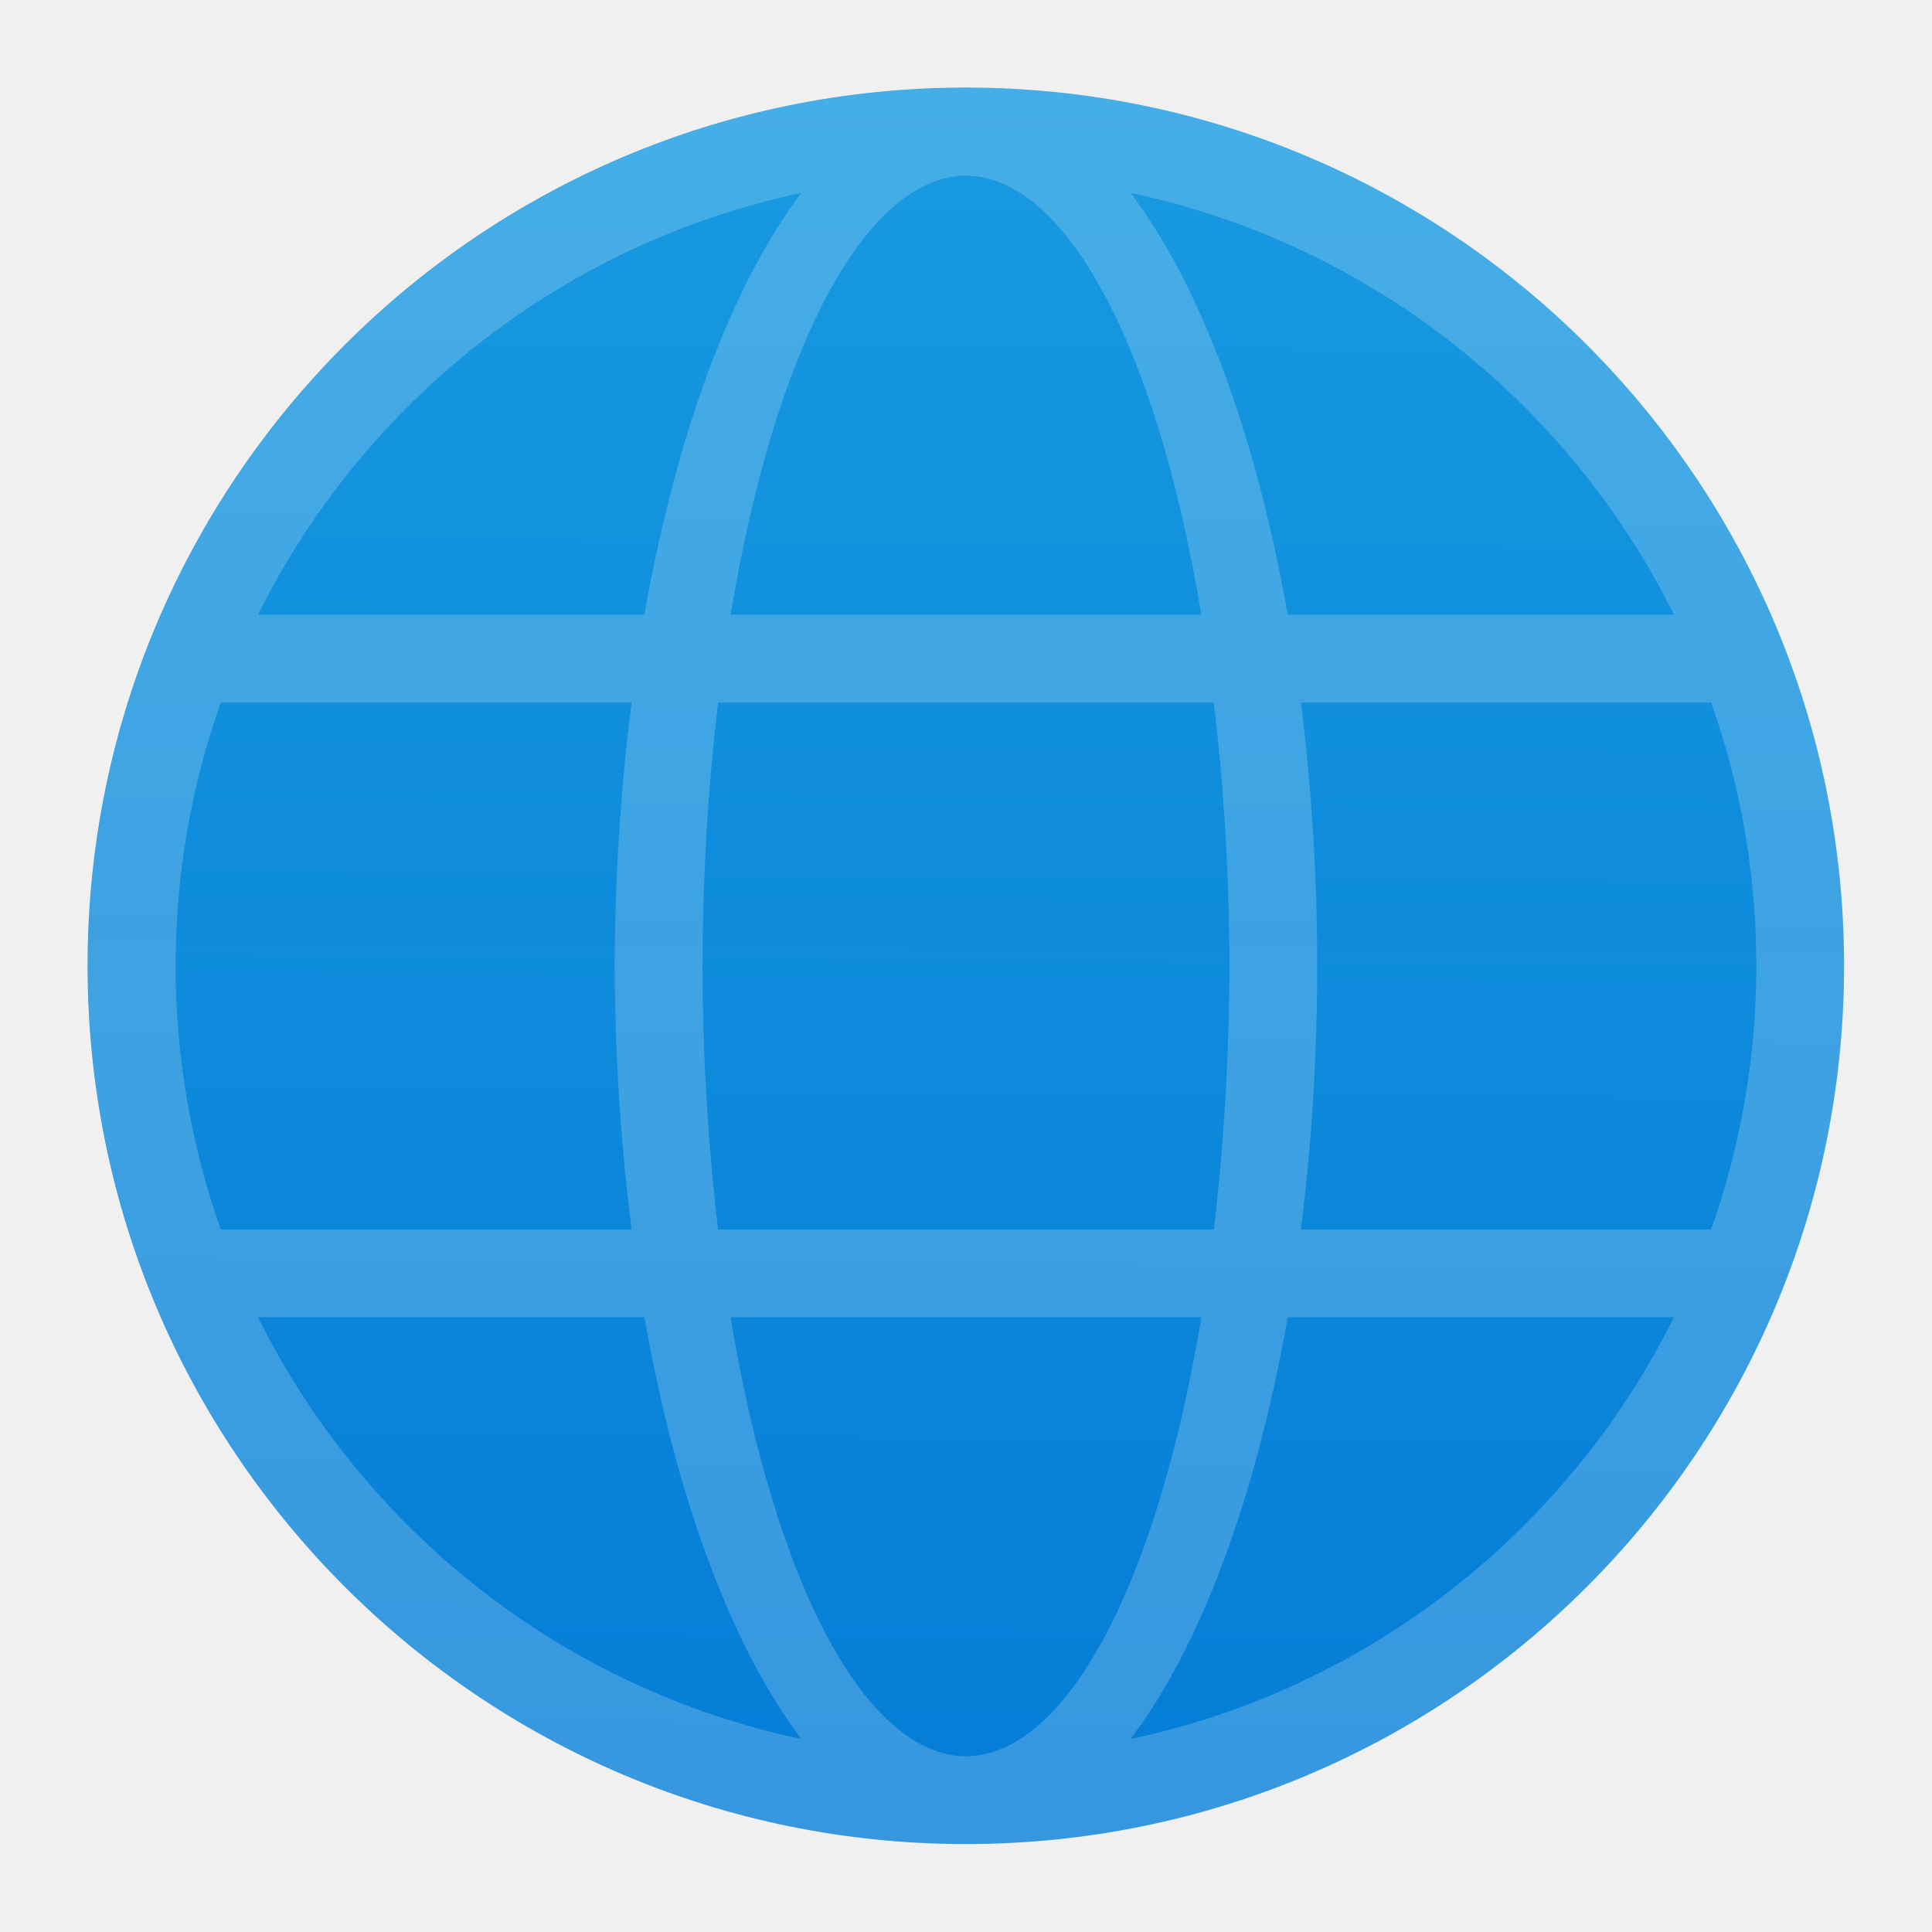
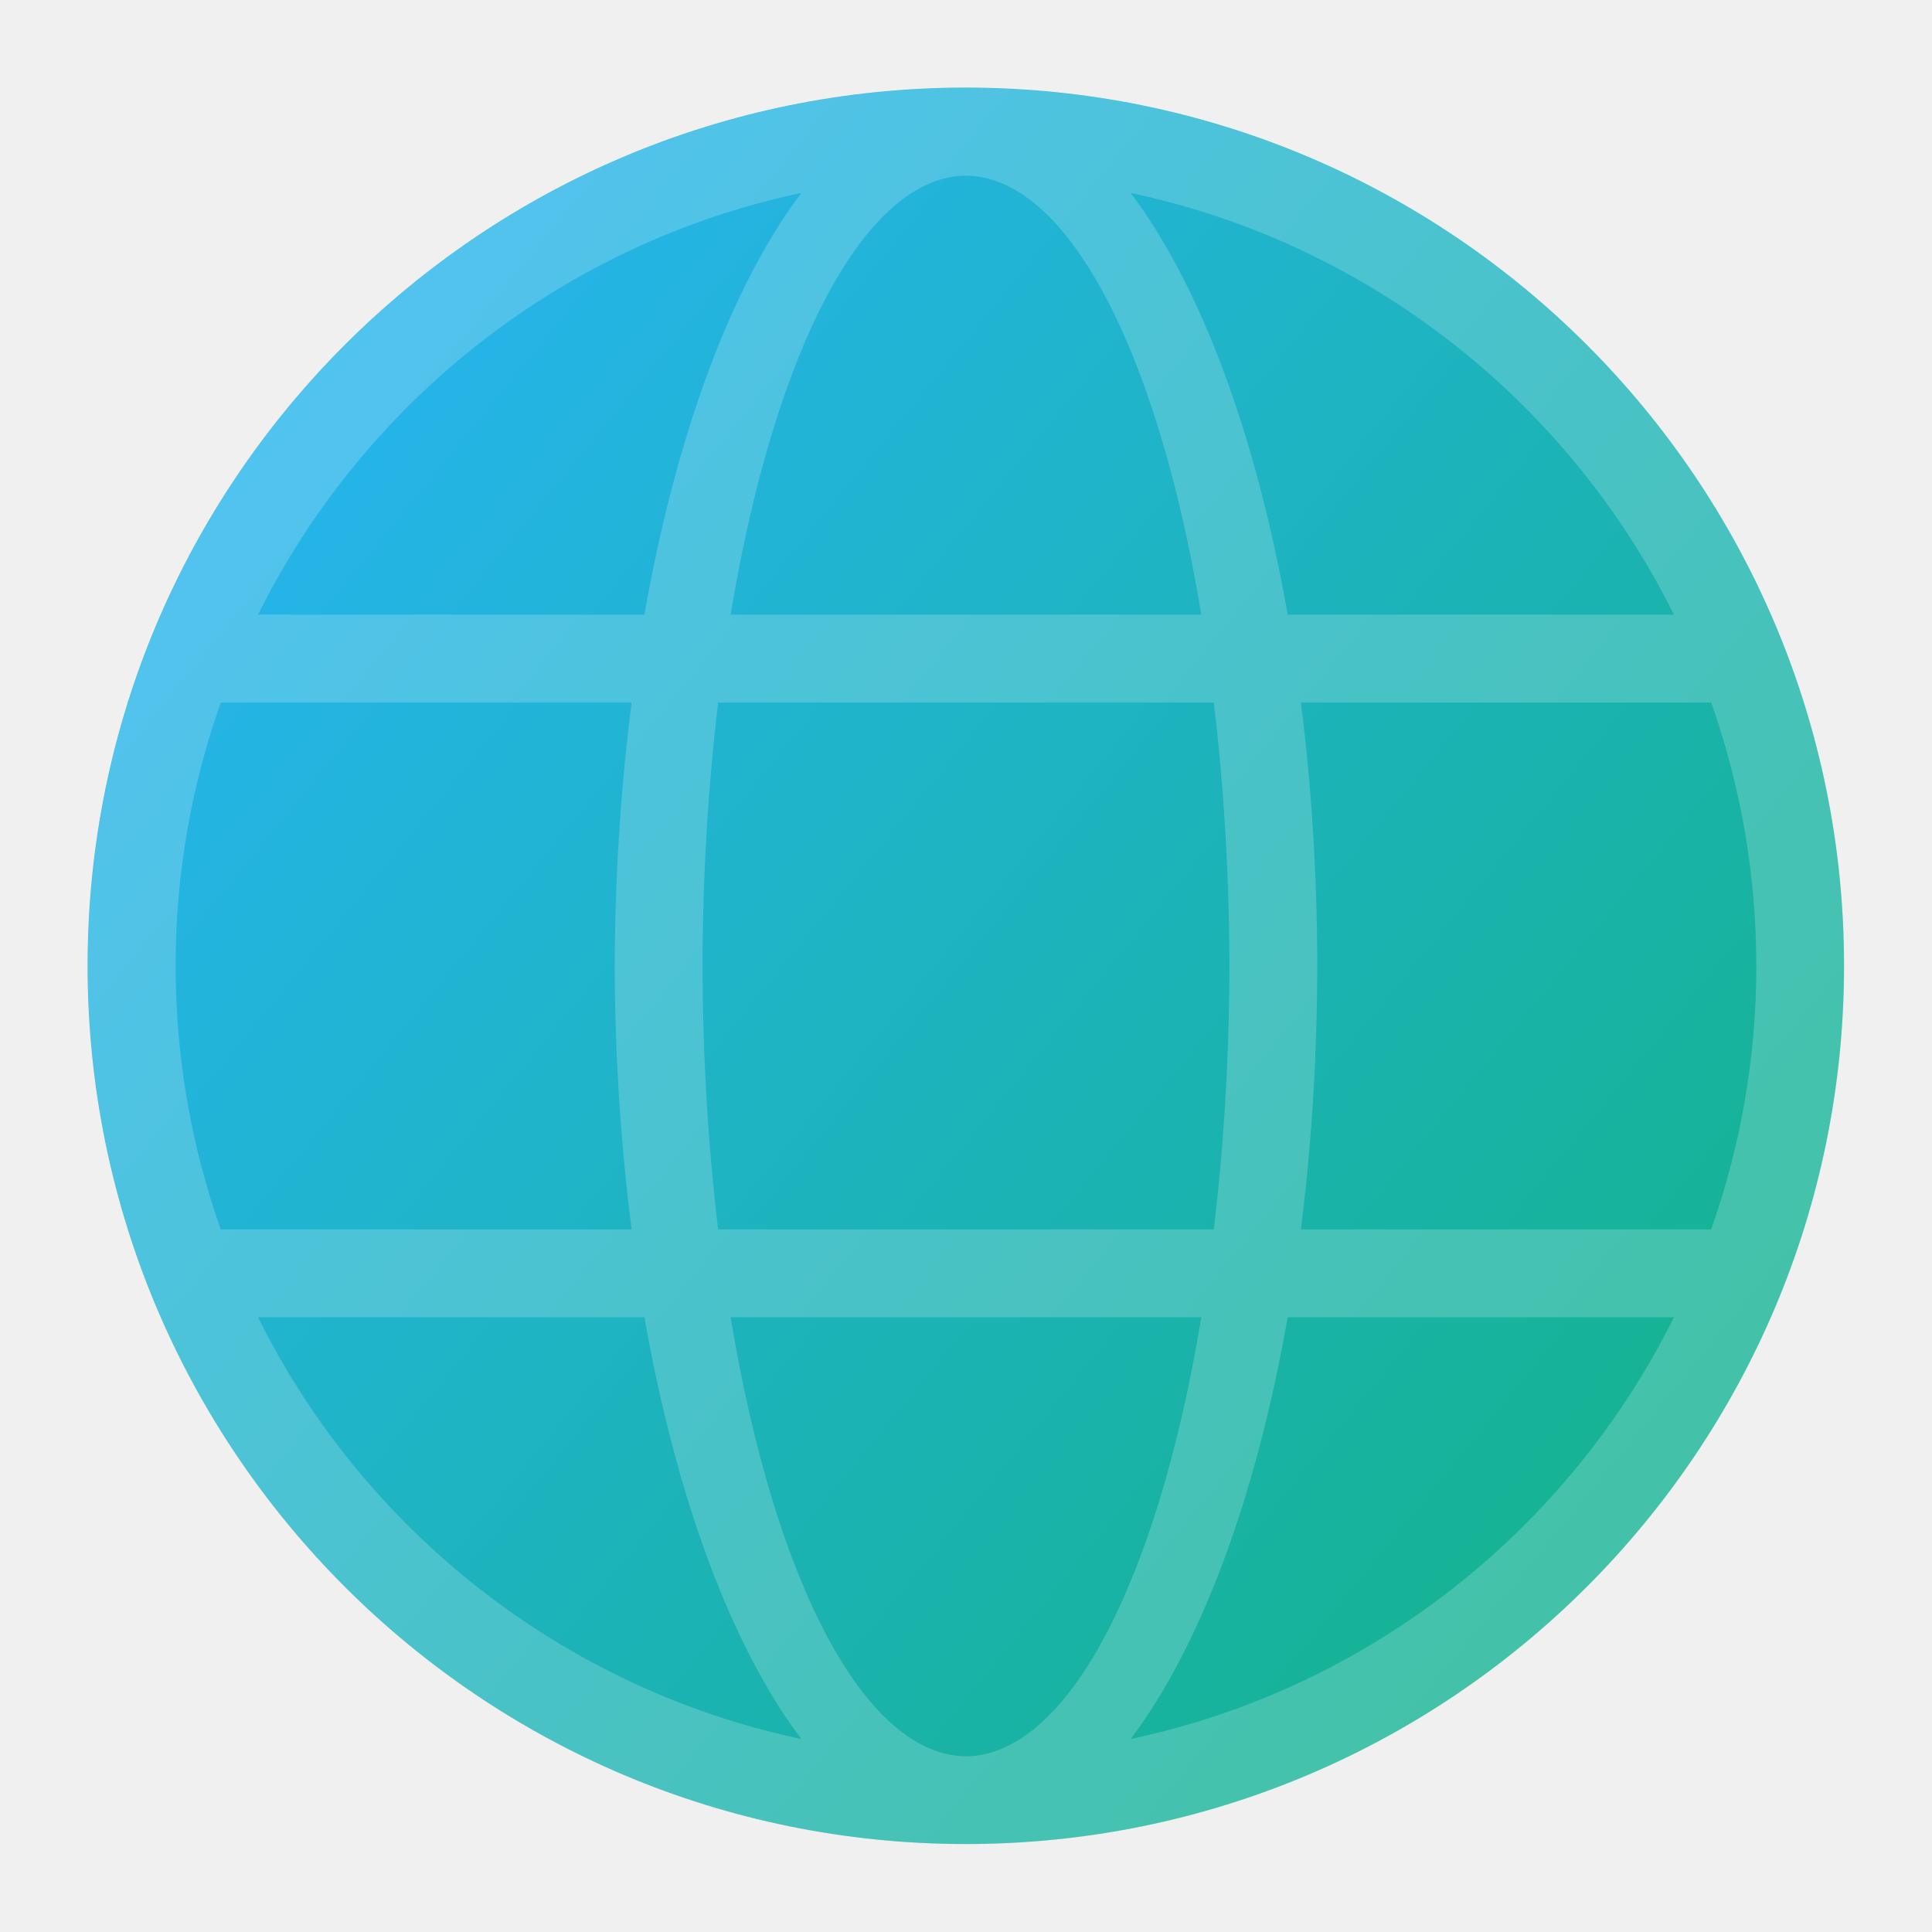
<svg xmlns="http://www.w3.org/2000/svg" xmlns:xlink="http://www.w3.org/1999/xlink" width="22" height="22" viewBox="0 0 5.821 5.821" version="1.1" id="svg69118">
  <defs id="defs69115">
-     <linearGradient xlink:href="#linearGradient59376" id="linearGradient59378" x1="45.788" y1="-43.129" x2="45.593" y2="-14.112" gradientUnits="userSpaceOnUse" gradientTransform="matrix(0.1814371,0,0,0.1819749,-5.39717,8.112983)" />
-     <linearGradient id="linearGradient59376">
-       <stop style="stop-color:#189ae1;stop-opacity:1;" offset="0" id="stop59372" />
-       <stop style="stop-color:#037cd6;stop-opacity:0.996" offset="1" id="stop59374" />
+     <linearGradient xlink:href="#linearGradient984" id="linearGradient7450" x1="2.91" y1="3.175" x2="14.552" y2="12.7" gradientUnits="userSpaceOnUse" gradientTransform="matrix(0.3448276,0,0,0.3448276,-0.00912378,-0.00912383)" />
+     <linearGradient id="linearGradient984">
+       <stop style="stop-color:#26b4eb;stop-opacity:1;" offset="0" id="stop980" />
+       <stop style="stop-color:#15b393;stop-opacity:1" offset="1" id="stop982" />
    </linearGradient>
  </defs>
-   <circle style="fill:url(#linearGradient59378);fill-opacity:1;stroke-width:0.144;stroke-linecap:round;stroke-linejoin:round" id="path55509" cx="2.91" cy="2.91" r="2.646" />
+   <circle style="fill:url(#linearGradient7450);fill-opacity:1;stroke-width:0.388;stroke-linecap:round;stroke-linejoin:round" id="path7362" cx="2.91" cy="2.91" r="2.646" />
  <path id="path69248" style="opacity:0.2;fill:#ffffff;fill-opacity:1;stroke-width:1.142;stroke-linecap:round;stroke-linejoin:round" d="M 11 1 C 5.477 1 1 5.477 1 11 C 1 16.523 5.477 21 11 21 C 16.523 21 21 16.523 21 11 C 21 5.477 16.523 1 11 1 z M 11 2 C 11.161 2 11.32 2.005 11.479 2.014 C 11.637 2.022 11.795 2.034 11.951 2.051 C 11.795 2.034 11.637 2.022 11.479 2.014 C 11.32 2.005 11.161 2 11 2 z M 11 2 A 3 9 0 0 1 13.68 7 L 8.32 7 A 3 9 0 0 1 11 2 z M 11.953 2.051 C 12.264 2.084 12.571 2.134 12.871 2.197 C 12.571 2.134 12.264 2.084 11.953 2.051 z M 9.828 2.078 C 9.749 2.088 9.669 2.099 9.59 2.111 C 9.669 2.099 9.749 2.088 9.828 2.078 z M 9.125 2.197 A 4 10 0 0 0 7.338 7 L 2.938 7 C 4.142 4.576 6.406 2.773 9.125 2.197 z M 12.875 2.197 C 15.594 2.773 17.858 4.576 19.062 7 L 14.664 7 A 4 10 0 0 0 12.875 2.197 z M 2.924 7.025 C 2.773 7.332 2.639 7.649 2.523 7.975 C 2.64 7.649 2.773 7.332 2.924 7.025 z M 19.076 7.025 C 19.227 7.332 19.36 7.649 19.477 7.975 C 19.361 7.649 19.227 7.332 19.076 7.025 z M 2.514 8 C 2.514 8 2.516 8 2.516 8 L 7.193 8 A 4 10 0 0 0 7 11 A 4 10 0 0 0 7.193 14 L 2.516 14 C 2.516 14 2.514 14 2.514 14 C 2.182 13.061 2 12.052 2 11 C 2 9.948 2.182 8.939 2.514 8 z M 8.178 8 L 13.822 8 A 3 9 0 0 1 14 11 A 3 9 0 0 1 13.822 14 L 8.178 14 A 3 9 0 0 1 8 11 A 3 9 0 0 1 8.178 8 z M 14.814 8 L 19.484 8 C 19.484 8 19.486 8 19.486 8 C 19.818 8.939 20 9.948 20 11 C 20 12.052 19.818 13.061 19.486 14 C 19.486 14 19.484 14 19.484 14 L 14.814 14 A 4 10 0 0 0 15 11 A 4 10 0 0 0 14.814 8 z M 2.523 14.025 C 2.639 14.351 2.773 14.668 2.924 14.975 C 2.773 14.668 2.64 14.351 2.523 14.025 z M 19.477 14.025 C 19.36 14.351 19.227 14.668 19.076 14.975 C 19.227 14.668 19.361 14.351 19.477 14.025 z M 2.938 15 L 7.338 15 A 4 10 0 0 0 9.125 19.803 C 6.406 19.227 4.142 17.424 2.938 15 z M 8.32 15 L 13.68 15 A 3 9 0 0 1 11 20 C 11.161 20 11.32 19.995 11.479 19.986 C 11.637 19.978 11.795 19.966 11.951 19.949 C 11.795 19.966 11.637 19.978 11.479 19.986 C 11.32 19.995 11.161 20 11 20 A 3 9 0 0 1 8.32 15 z M 14.664 15 L 19.062 15 C 17.858 17.424 15.594 19.227 12.875 19.803 A 4 10 0 0 0 14.664 15 z M 12.871 19.803 C 12.571 19.866 12.264 19.916 11.953 19.949 C 12.264 19.916 12.571 19.866 12.871 19.803 z M 9.59 19.889 C 9.669 19.901 9.749 19.912 9.828 19.922 C 9.749 19.912 9.669 19.901 9.59 19.889 z " transform="scale(0.2645833)" />
</svg>
